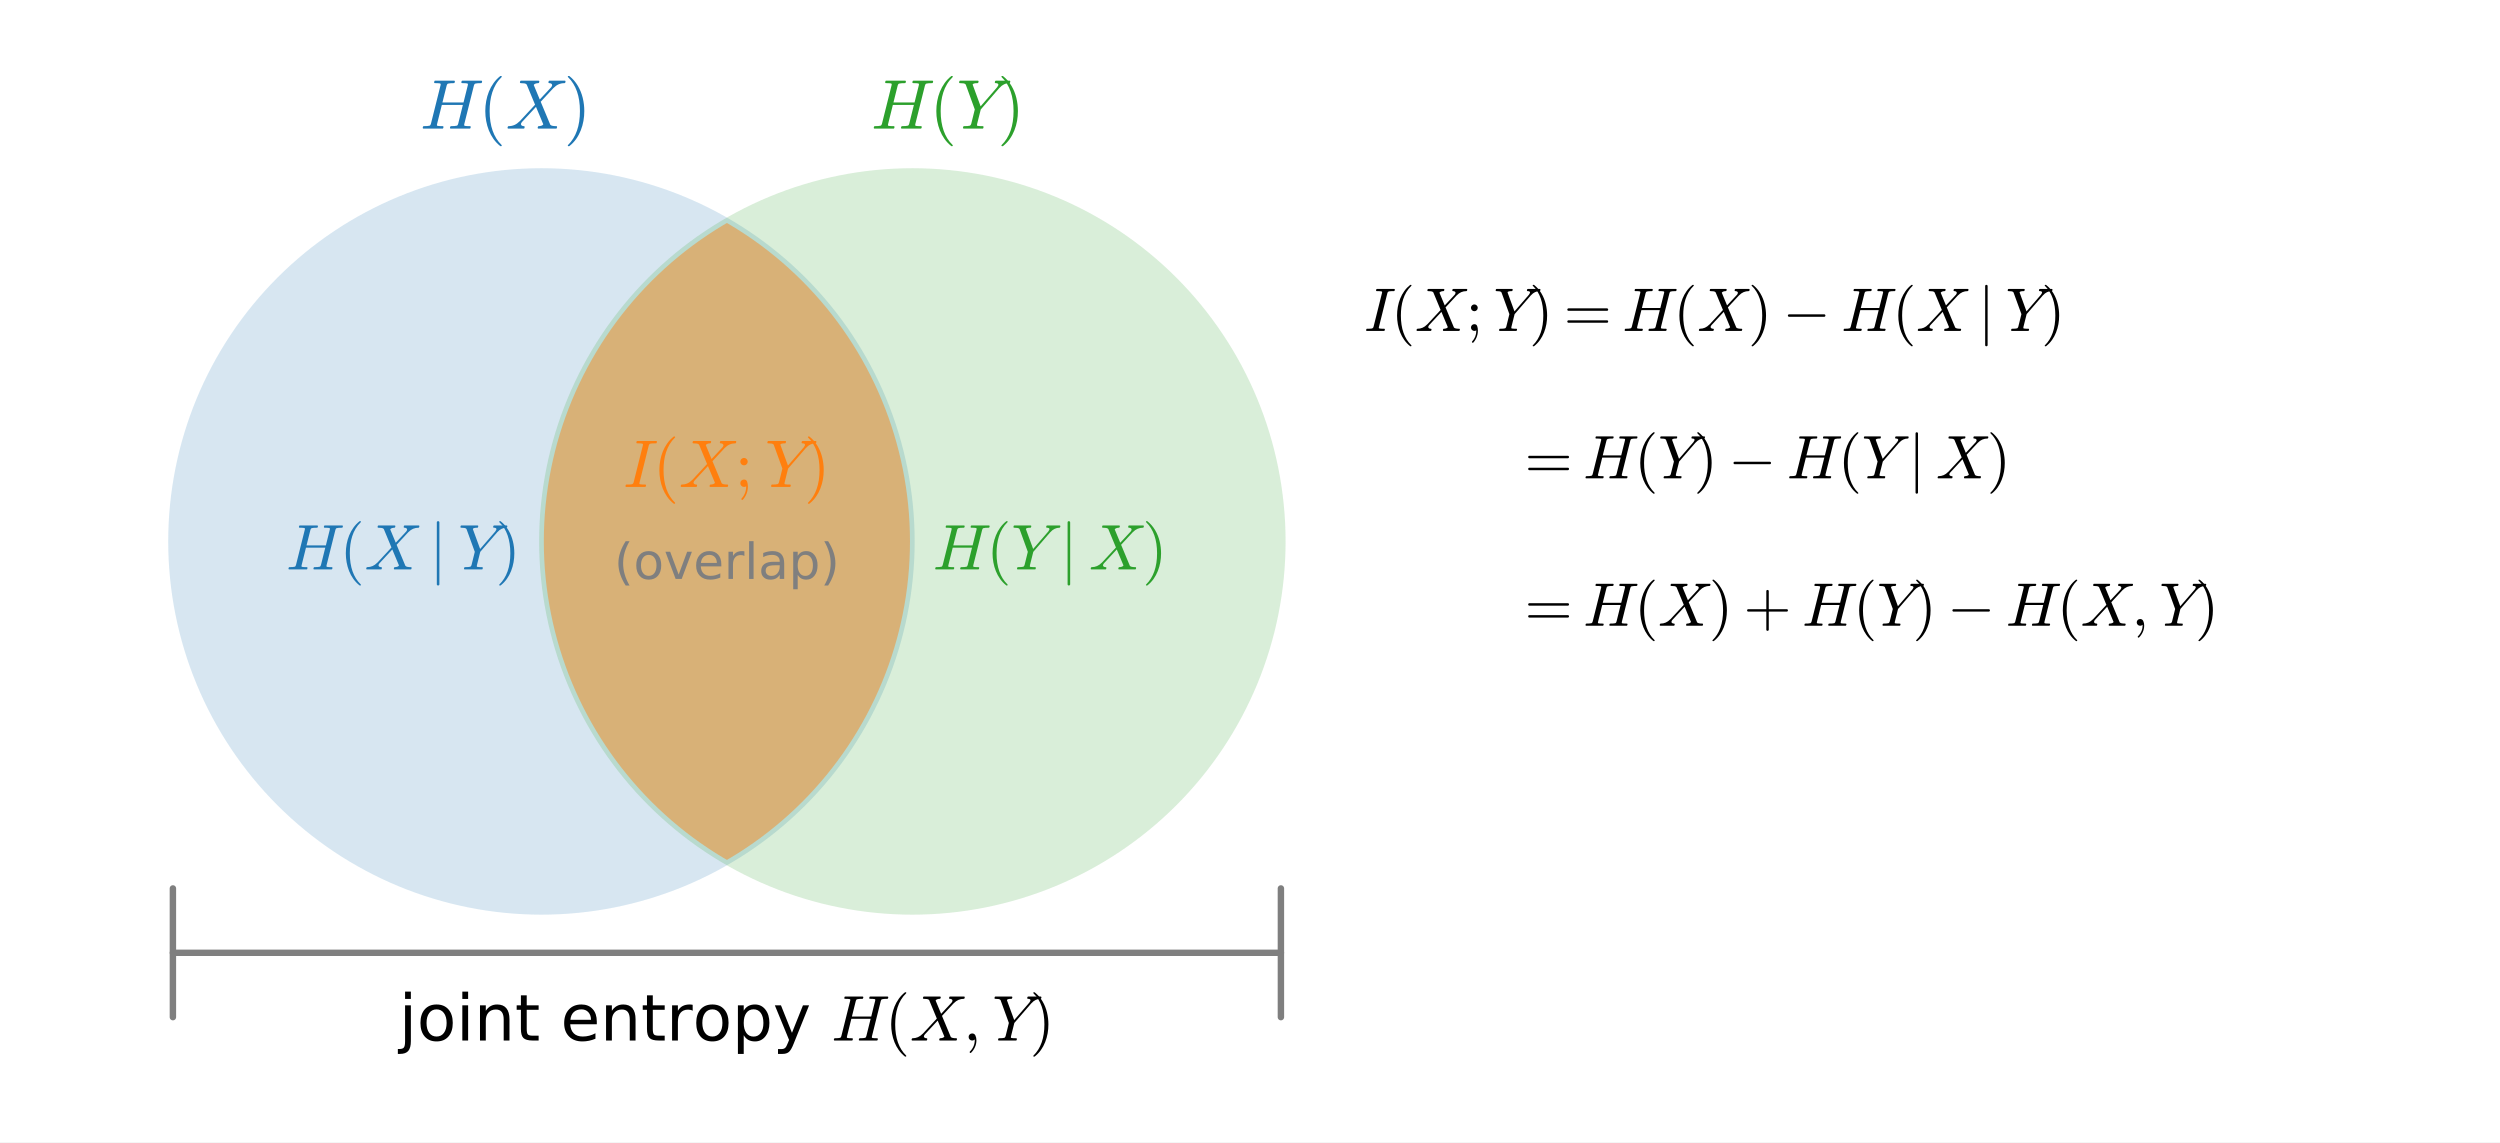
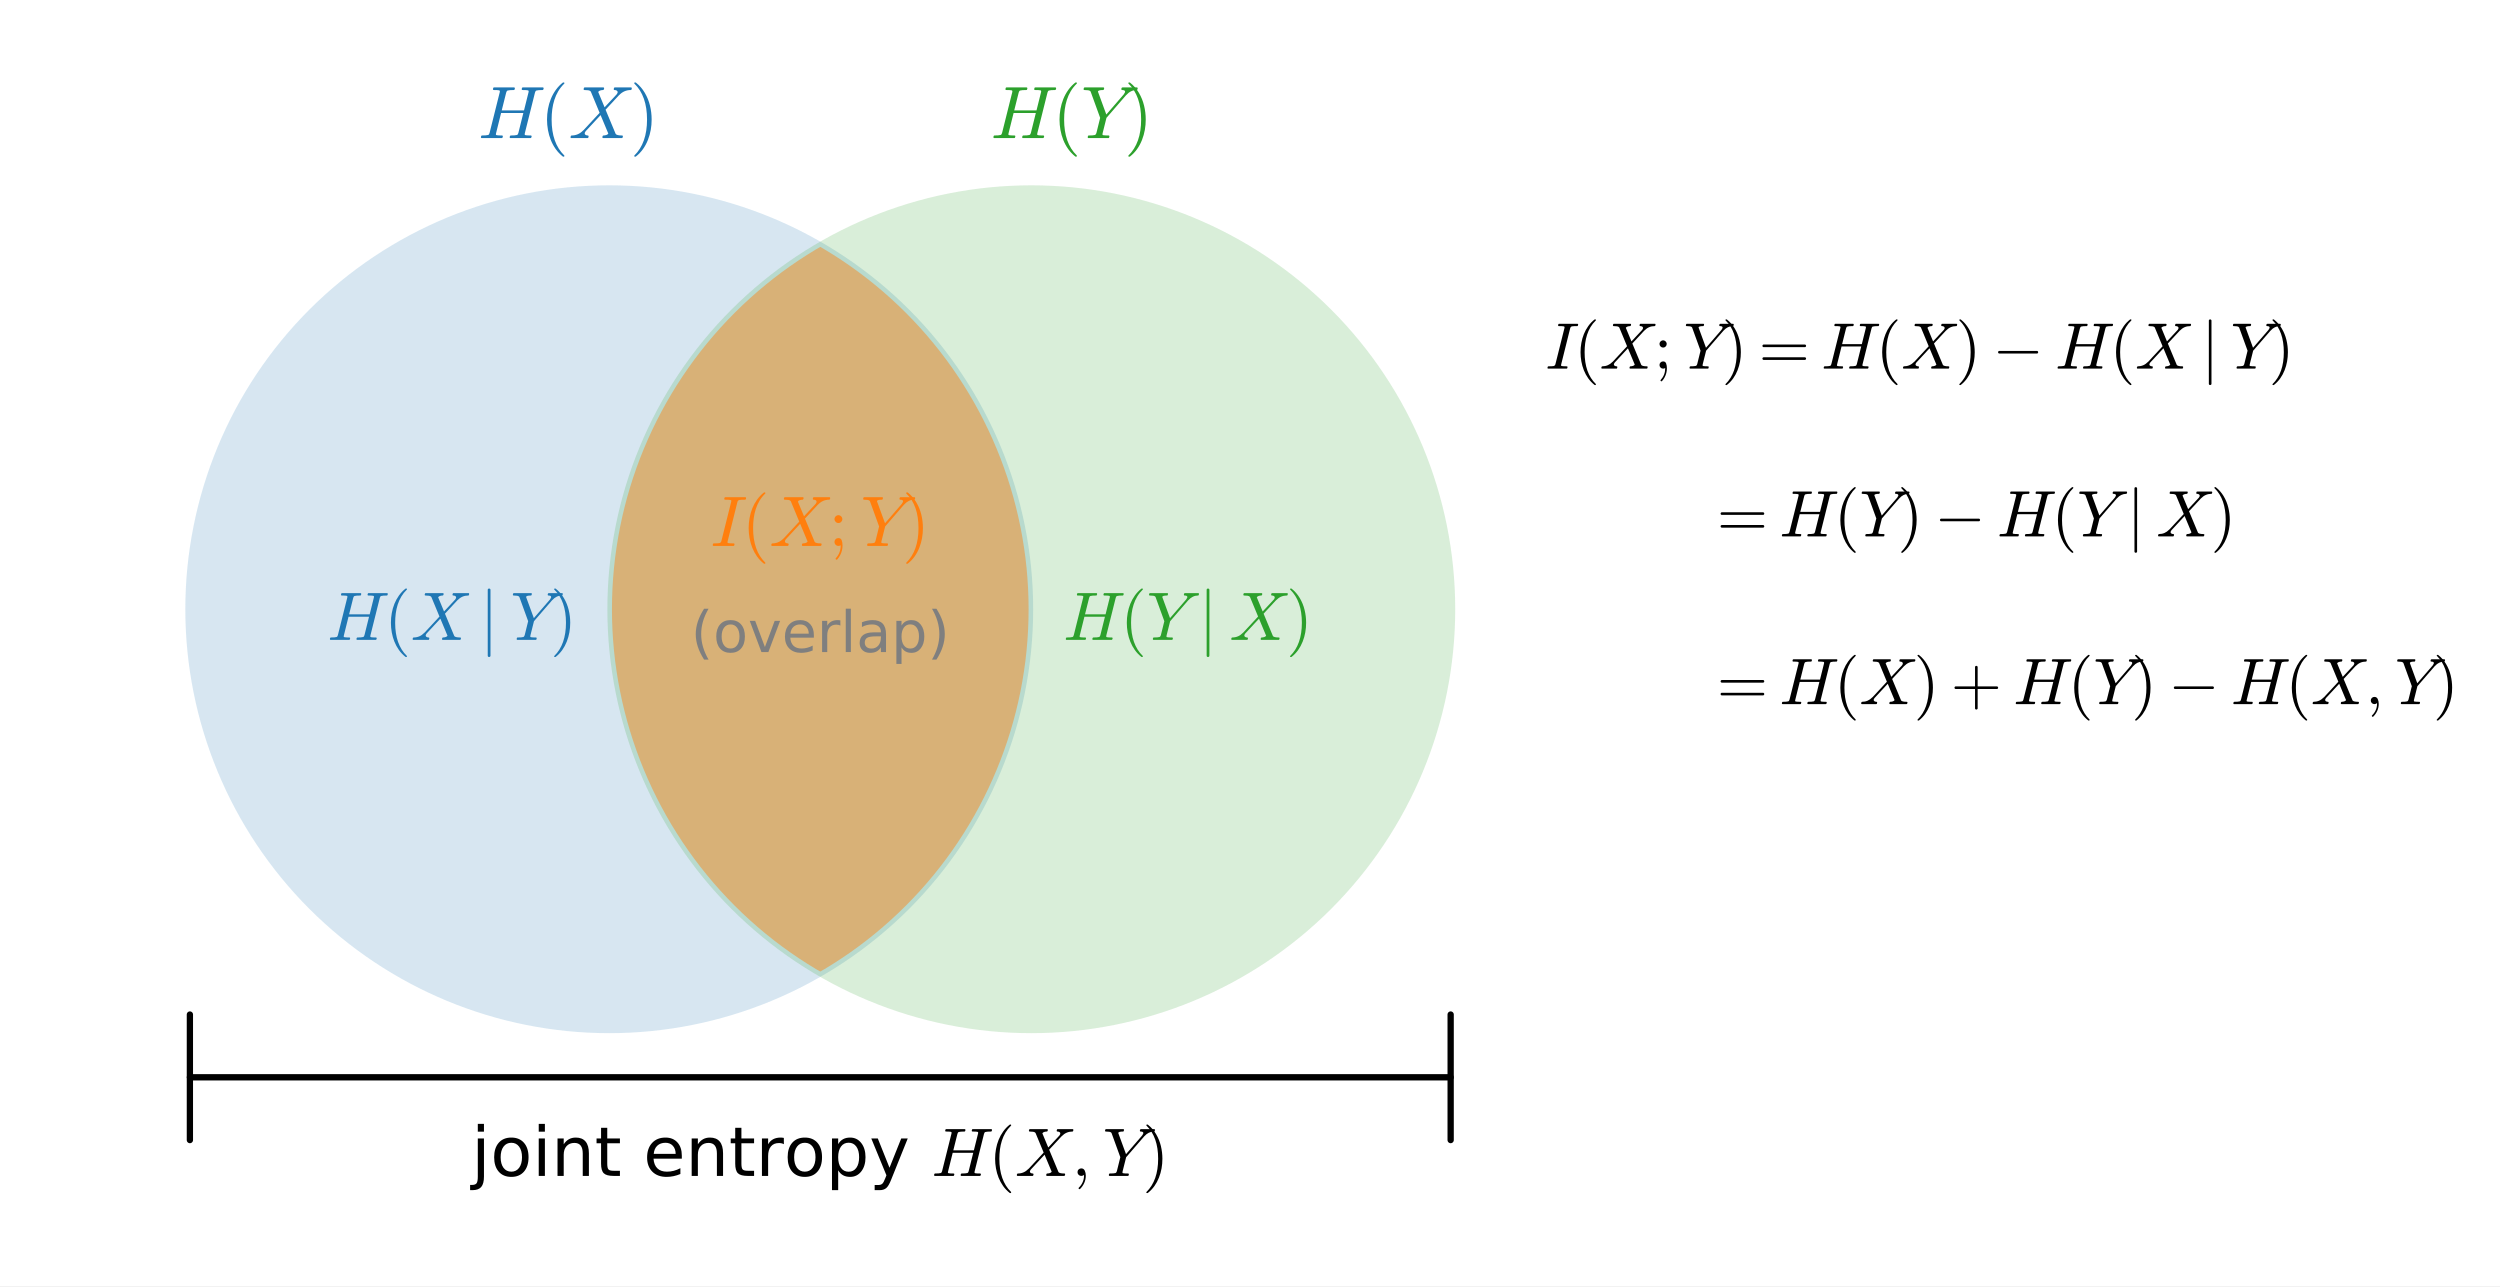
- <svg xmlns="http://www.w3.org/2000/svg" xmlns:xlink="http://www.w3.org/1999/xlink" width="427.32pt" height="195.256pt" viewBox="0 0 427.32 195.256" version="1.1">
+ <svg xmlns="http://www.w3.org/2000/svg" xmlns:xlink="http://www.w3.org/1999/xlink" width="438.066pt" height="225.364pt" viewBox="0 0 438.066 225.364" version="1.1">
  <defs>
    <style type="text/css">*{stroke-linejoin: round; stroke-linecap: butt}</style>
  </defs>
  <g id="figure_1">
    <g id="patch_1">
-       <path d="M 0 195.256  L 427.32 195.256  L 427.32 0  L 0 0  z " style="fill: #ffffff" />
+       <path d="M 0 225.364  L 438.066 225.364  L 438.066 0  L 0 0  z " style="fill: #ffffff" />
    </g>
    <g id="axes_1">
      <g id="patch_2">
-         <path d="M 92.548 155.542  C 109.254 155.542 125.278 148.905 137.092 137.092  C 148.905 125.278 155.542 109.254 155.542 92.548  C 155.542 75.841 148.905 59.817 137.092 48.004  C 125.278 36.19 109.254 29.553 92.548 29.553  C 75.841 29.553 59.817 36.19 48.004 48.004  C 36.19 59.817 29.553 75.841 29.553 92.548  C 29.553 109.254 36.19 125.278 48.004 137.092  C 59.817 148.905 75.841 155.542 92.548 155.542  z " clip-path="url(#pca907d8810)" style="fill: #1f77b4; opacity: 0.18; stroke: #1f77b4; stroke-width: 1.6; stroke-linejoin: miter" />
+         <path d="M 106.756 180.238  C 126.243 180.238 144.936 172.495 158.715 158.715  C 172.495 144.936 180.238 126.243 180.238 106.756  C 180.238 87.268 172.495 68.576 158.715 54.796  C 144.936 41.017 126.243 33.274 106.756 33.274  C 87.268 33.274 68.576 41.017 54.796 54.796  C 41.017 68.576 33.274 87.268 33.274 106.756  C 33.274 126.243 41.017 144.936 54.796 158.715  C 68.576 172.495 87.268 180.238 106.756 180.238  z " clip-path="url(#p416cd9975f)" style="fill: #1f77b4; opacity: 0.18; stroke: #1f77b4; stroke-width: 1.6; stroke-linejoin: miter" />
      </g>
      <g id="patch_3">
-         <path d="M 155.949 155.542  C 172.655 155.542 188.68 148.905 200.493 137.092  C 212.306 125.278 218.943 109.254 218.943 92.548  C 218.943 75.841 212.306 59.817 200.493 48.004  C 188.68 36.19 172.655 29.553 155.949 29.553  C 139.242 29.553 123.218 36.19 111.405 48.004  C 99.592 59.817 92.954 75.841 92.954 92.548  C 92.954 109.254 99.592 125.278 111.405 137.092  C 123.218 148.905 139.242 155.542 155.949 155.542  z " clip-path="url(#pca907d8810)" style="fill: #2ca02c; opacity: 0.18; stroke: #2ca02c; stroke-width: 1.6; stroke-linejoin: miter" />
+         <path d="M 180.712 180.238  C 200.199 180.238 218.891 172.495 232.671 158.715  C 246.451 144.936 254.193 126.243 254.193 106.756  C 254.193 87.268 246.451 68.576 232.671 54.796  C 218.891 41.017 200.199 33.274 180.712 33.274  C 161.224 33.274 142.532 41.017 128.752 54.796  C 114.972 68.576 107.23 87.268 107.23 106.756  C 107.23 126.243 114.972 144.936 128.752 158.715  C 142.532 172.495 161.224 180.238 180.712 180.238  z " clip-path="url(#p416cd9975f)" style="fill: #2ca02c; opacity: 0.18; stroke: #2ca02c; stroke-width: 1.6; stroke-linejoin: miter" />
      </g>
      <g id="patch_4">
-         <path d="M 92.548 155.542  C 109.254 155.542 125.278 148.905 137.092 137.092  C 148.905 125.278 155.542 109.254 155.542 92.548  C 155.542 75.841 148.905 59.817 137.092 48.004  C 125.278 36.19 109.254 29.553 92.548 29.553  C 75.841 29.553 59.817 36.19 48.004 48.004  C 36.19 59.817 29.553 75.841 29.553 92.548  C 29.553 109.254 36.19 125.278 48.004 137.092  C 59.817 148.905 75.841 155.542 92.548 155.542  z " clip-path="url(#pfb459619f7)" style="fill: #ff7f0e; opacity: 0.45" />
+         <path d="M 106.756 180.238  C 126.243 180.238 144.936 172.495 158.715 158.715  C 172.495 144.936 180.238 126.243 180.238 106.756  C 180.238 87.268 172.495 68.576 158.715 54.796  C 144.936 41.017 126.243 33.274 106.756 33.274  C 87.268 33.274 68.576 41.017 54.796 54.796  C 41.017 68.576 33.274 87.268 33.274 106.756  C 33.274 126.243 41.017 144.936 54.796 158.715  C 68.576 172.495 87.268 180.238 106.756 180.238  z " clip-path="url(#p9aa86a6c6b)" style="fill: #ff7f0e; opacity: 0.45" />
      </g>
      <g id="text_1">
-         <g style="fill: #1f77b4" transform="translate(71.81138 21.9861) scale(0.12 -0.12)">
+         <g style="fill: #1f77b4" transform="translate(83.78478 24.1982) scale(0.13 -0.13)">
          <defs>
            <path id="Cmmi10-48" d="M 300 0  Q 238 0 238 84  Q 241 100 250 139  Q 259 178 276 201  Q 294 225 319 225  Q 709 225 863 269  Q 947 297 984 441  L 1863 3956  Q 1875 4019 1875 4044  Q 1875 4113 1797 4122  Q 1678 4147 1338 4147  Q 1275 4147 1275 4231  Q 1297 4313 1309 4342  Q 1322 4372 1381 4372  L 3103 4372  Q 3169 4372 3169 4288  Q 3166 4272 3156 4234  Q 3147 4197 3131 4172  Q 3116 4147 3084 4147  Q 2694 4147 2541 4103  Q 2456 4072 2419 3928  L 2034 2388  L 3956 2388  L 4347 3956  Q 4359 4019 4359 4044  Q 4359 4113 4281 4122  Q 4159 4147 3822 4147  Q 3756 4147 3756 4231  Q 3778 4313 3790 4342  Q 3803 4372 3866 4372  L 5588 4372  Q 5650 4372 5650 4288  Q 5647 4272 5637 4233  Q 5628 4194 5611 4170  Q 5594 4147 5569 4147  Q 5178 4147 5025 4103  Q 4941 4075 4903 3928  L 4025 416  Q 4013 353 4013 325  Q 4013 259 4091 250  Q 4213 225 4550 225  Q 4616 225 4616 141  Q 4597 66 4578 33  Q 4559 0 4506 0  L 2784 0  Q 2719 0 2719 84  Q 2731 131 2737 153  Q 2744 175 2761 200  Q 2778 225 2803 225  Q 3194 225 3347 269  Q 3431 297 3469 441  L 3897 2163  L 1978 2163  L 1544 416  Q 1528 338 1528 325  Q 1528 259 1606 250  Q 1728 225 2069 225  Q 2131 225 2131 141  Q 2109 56 2095 28  Q 2081 0 2022 0  L 300 0  z " transform="scale(0.015625)" />
            <path id="Cmr10-28" d="M 1984 -1588  Q 1628 -1306 1370 -942  Q 1113 -578 948 -165  Q 784 247 703 697  Q 622 1147 622 1600  Q 622 2059 703 2509  Q 784 2959 951 3375  Q 1119 3791 1378 4153  Q 1638 4516 1984 4788  Q 1984 4800 2016 4800  L 2075 4800  Q 2094 4800 2109 4783  Q 2125 4766 2125 4744  Q 2125 4716 2113 4703  Q 1800 4397 1592 4047  Q 1384 3697 1257 3301  Q 1131 2906 1075 2482  Q 1019 2059 1019 1600  Q 1019 -434 2106 -1491  Q 2125 -1509 2125 -1544  Q 2125 -1559 2108 -1579  Q 2091 -1600 2075 -1600  L 2016 -1600  Q 1984 -1600 1984 -1588  z " transform="scale(0.015625)" />
            <path id="Cmmi10-58" d="M 231 0  Q 166 0 166 84  Q 169 100 180 140  Q 191 181 208 203  Q 225 225 256 225  Q 838 225 1253 659  Q 1259 666 1267 669  Q 1275 672 1275 672  L 2675 2181  L 1913 4019  Q 1847 4103 1700 4125  Q 1553 4147 1356 4147  Q 1294 4147 1294 4231  Q 1316 4313 1328 4342  Q 1341 4372 1403 4372  L 3003 4372  Q 3066 4372 3066 4288  Q 3063 4272 3052 4231  Q 3041 4191 3023 4169  Q 3006 4147 2975 4147  Q 2856 4147 2729 4108  Q 2603 4069 2553 3981  L 3103 2656  L 4153 3781  Q 4163 3803 4197 3858  Q 4231 3913 4231 3963  Q 4231 4056 4150 4101  Q 4069 4147 3956 4147  Q 3891 4147 3891 4231  Q 3913 4313 3925 4342  Q 3938 4372 4000 4372  L 5388 4372  Q 5422 4372 5437 4347  Q 5453 4322 5453 4288  Q 5450 4272 5440 4234  Q 5431 4197 5415 4172  Q 5400 4147 5369 4147  Q 5072 4147 4823 4039  Q 4575 3931 4366 3713  Q 4363 3709 4358 3707  Q 4353 3706 4347 3700  L 3188 2450  L 4063 353  Q 4166 225 4622 225  Q 4684 225 4684 141  Q 4663 56 4648 28  Q 4634 0 4575 0  L 2975 0  Q 2913 0 2913 84  Q 2916 100 2925 139  Q 2934 178 2951 201  Q 2969 225 2994 225  Q 3119 225 3247 264  Q 3375 303 3425 391  L 2759 1984  L 1466 588  Q 1456 566 1422 512  Q 1388 459 1388 409  Q 1388 316 1475 270  Q 1563 225 1663 225  Q 1728 225 1728 141  Q 1706 50 1693 25  Q 1681 0 1619 0  L 231 0  z " transform="scale(0.015625)" />
            <path id="Cmr10-29" d="M 416 -1600  Q 359 -1600 359 -1544  Q 359 -1516 372 -1503  Q 1466 -434 1466 1600  Q 1466 3634 384 4691  Q 359 4706 359 4744  Q 359 4766 376 4783  Q 394 4800 416 4800  L 475 4800  Q 494 4800 506 4788  Q 966 4425 1272 3906  Q 1578 3388 1720 2800  Q 1863 2213 1863 1600  Q 1863 1147 1786 708  Q 1709 269 1542 -157  Q 1375 -584 1119 -945  Q 863 -1306 506 -1588  Q 494 -1600 475 -1600  L 416 -1600  z " transform="scale(0.015625)" />
          </defs>
          <use xlink:href="#Cmmi10-48" />
          <use xlink:href="#Cmr10-28" transform="translate(83.10547 0)" />
          <use xlink:href="#Cmmi10-58" transform="translate(121.9238 0)" />
          <use xlink:href="#Cmr10-29" transform="translate(204.7363 0)" />
        </g>
      </g>
      <g id="text_2">
-         <g style="fill: #2ca02c" transform="translate(148.905 21.9861) scale(0.12 -0.12)">
+         <g style="fill: #2ca02c" transform="translate(173.5879 24.1982) scale(0.13 -0.13)">
          <defs>
            <path id="Cmmi10-59" d="M 569 84  Q 572 100 581 137  Q 591 175 606 200  Q 622 225 653 225  Q 1044 225 1197 269  Q 1228 278 1254 312  Q 1281 347 1297 384  Q 1313 422 1325 459  L 1644 1747  L 819 4019  Q 763 4103 616 4125  Q 469 4147 275 4147  Q 213 4147 213 4231  Q 231 4309 247 4340  Q 263 4372 319 4372  L 1931 4372  Q 1991 4372 1991 4288  Q 1966 4147 1906 4147  Q 1453 4147 1453 4006  L 2175 2034  L 3688 3781  Q 3700 3813 3731 3858  Q 3763 3903 3778 3934  Q 3794 3966 3794 4006  Q 3794 4147 3531 4147  Q 3469 4147 3469 4231  Q 3481 4281 3489 4309  Q 3497 4338 3517 4355  Q 3538 4372 3578 4372  L 4819 4372  Q 4847 4372 4865 4344  Q 4884 4316 4884 4288  Q 4872 4241 4865 4220  Q 4859 4200 4843 4173  Q 4828 4147 4794 4147  Q 4538 4147 4309 4036  Q 4081 3925 3909 3725  Q 3903 3719 3895 3714  Q 3888 3709 3878 3700  L 2188 1747  L 1856 422  Q 1856 406 1850 375  Q 1844 344 1844 325  Q 1844 300 1851 283  Q 1859 266 1873 261  Q 1888 256 1919 250  Q 2041 225 2381 225  Q 2444 225 2444 141  Q 2422 50 2409 25  Q 2397 0 2338 0  L 634 0  Q 569 0 569 84  z " transform="scale(0.015625)" />
          </defs>
          <use xlink:href="#Cmmi10-48" />
          <use xlink:href="#Cmr10-28" transform="translate(83.10547 0)" />
          <use xlink:href="#Cmmi10-59" transform="translate(121.9238 0)" />
          <use xlink:href="#Cmr10-29" transform="translate(179.9316 0)" />
        </g>
      </g>
      <g id="text_3">
-         <g style="fill: #1f77b4" transform="translate(48.90043 97.32972) scale(0.11 -0.11)">
+         <g style="fill: #1f77b4" transform="translate(57.35952 112.1263) scale(0.12 -0.12)">
          <defs>
            <path id="Cmsy10-6a" d="M 763 -1484  L 763 4684  Q 763 4734 800 4767  Q 838 4800 891 4800  Q 938 4800 978 4767  Q 1019 4734 1019 4684  L 1019 -1484  Q 1019 -1534 978 -1567  Q 938 -1600 891 -1600  Q 838 -1600 800 -1567  Q 763 -1534 763 -1484  z " transform="scale(0.015625)" />
          </defs>
          <use xlink:href="#Cmmi10-48" />
          <use xlink:href="#Cmr10-28" transform="translate(83.10547 0)" />
          <use xlink:href="#Cmmi10-58" transform="translate(121.9238 0)" />
          <use xlink:href="#Cmsy10-6a" transform="translate(222.2949 0)" />
          <use xlink:href="#Cmmi10-59" transform="translate(267.5391 0)" />
          <use xlink:href="#Cmr10-29" transform="translate(325.5469 0)" />
        </g>
      </g>
      <g id="text_4">
-         <g style="fill: #2ca02c" transform="translate(159.4459 97.32972) scale(0.11 -0.11)">
+         <g style="fill: #2ca02c" transform="translate(186.3081 112.1263) scale(0.12 -0.12)">
          <use xlink:href="#Cmmi10-48" />
          <use xlink:href="#Cmr10-28" transform="translate(83.10547 0)" />
          <use xlink:href="#Cmmi10-59" transform="translate(121.9238 0)" />
          <use xlink:href="#Cmsy10-6a" transform="translate(197.4902 0)" />
          <use xlink:href="#Cmmi10-58" transform="translate(242.7344 0)" />
          <use xlink:href="#Cmr10-29" transform="translate(325.5469 0)" />
        </g>
      </g>
      <g id="text_5">
-         <g style="fill: #ff7f0e" transform="translate(106.5382 83.23012) scale(0.115 -0.115)">
+         <g style="fill: #ff7f0e" transform="translate(124.4838 95.65864) scale(0.125 -0.125)">
          <defs>
            <path id="Cmmi10-49" d="M 269 0  Q 206 0 206 84  Q 231 225 288 225  Q 666 225 800 250  Q 947 284 984 441  L 1863 3956  Q 1875 4019 1875 4038  Q 1875 4078 1854 4095  Q 1834 4113 1791 4122  Q 1663 4147 1306 4147  Q 1241 4147 1241 4231  Q 1263 4313 1275 4342  Q 1288 4372 1350 4372  L 3138 4372  Q 3200 4372 3200 4288  Q 3197 4272 3187 4234  Q 3178 4197 3162 4172  Q 3147 4147 3116 4147  Q 2741 4147 2597 4122  Q 2456 4088 2419 3928  L 1544 416  Q 1528 338 1528 331  Q 1528 316 1533 302  Q 1538 288 1552 277  Q 1566 266 1580 261  Q 1594 256 1613 250  Q 1734 225 2100 225  Q 2163 225 2163 141  Q 2141 50 2128 25  Q 2116 0 2053 0  L 269 0  z " transform="scale(0.015625)" />
            <path id="Cmr10-3b" d="M 634 -1153  Q 634 -1125 647 -1113  Q 1094 -628 1094 25  L 1094 56  Q 1000 0 891 0  Q 744 0 641 103  Q 538 206 538 353  Q 538 503 641 603  Q 744 703 891 703  Q 1113 703 1186 498  Q 1259 294 1259 25  Q 1259 -200 1204 -419  Q 1150 -638 1039 -847  Q 928 -1056 775 -1222  Q 756 -1241 728 -1241  Q 697 -1241 665 -1212  Q 634 -1184 634 -1153  z M 538 2406  Q 538 2497 584 2578  Q 631 2659 714 2709  Q 797 2759 891 2759  Q 981 2759 1064 2709  Q 1147 2659 1194 2578  Q 1241 2497 1241 2406  Q 1241 2263 1139 2158  Q 1038 2053 891 2053  Q 747 2053 642 2158  Q 538 2263 538 2406  z " transform="scale(0.015625)" />
          </defs>
          <use xlink:href="#Cmmi10-49" />
          <use xlink:href="#Cmr10-28" transform="translate(43.89648 0)" />
          <use xlink:href="#Cmmi10-58" transform="translate(82.71484 0)" />
          <use xlink:href="#Cmr10-3b" transform="translate(165.5273 0)" />
          <use xlink:href="#Cmmi10-59" transform="translate(210.7715 0)" />
          <use xlink:href="#Cmr10-29" transform="translate(268.7793 0)" />
        </g>
      </g>
      <g id="text_6">
-         <g style="fill: #7f7f7f" transform="translate(104.9705 98.95728) scale(0.085 -0.085)">
+         <g style="fill: #7f7f7f" transform="translate(121.0541 114.256) scale(0.1 -0.1)">
          <defs>
            <path id="DejaVuSans-28" d="M 1984 4856  Q 1566 4138 1362 3434  Q 1159 2731 1159 2009  Q 1159 1288 1364 580  Q 1569 -128 1984 -844  L 1484 -844  Q 1016 -109 783 600  Q 550 1309 550 2009  Q 550 2706 781 3412  Q 1013 4119 1484 4856  L 1984 4856  z " transform="scale(0.015625)" />
            <path id="DejaVuSans-6f" d="M 1959 3097  Q 1497 3097 1228 2736  Q 959 2375 959 1747  Q 959 1119 1226 758  Q 1494 397 1959 397  Q 2419 397 2687 759  Q 2956 1122 2956 1747  Q 2956 2369 2687 2733  Q 2419 3097 1959 3097  z M 1959 3584  Q 2709 3584 3137 3096  Q 3566 2609 3566 1747  Q 3566 888 3137 398  Q 2709 -91 1959 -91  Q 1206 -91 779 398  Q 353 888 353 1747  Q 353 2609 779 3096  Q 1206 3584 1959 3584  z " transform="scale(0.015625)" />
            <path id="DejaVuSans-76" d="M 191 3500  L 800 3500  L 1894 563  L 2988 3500  L 3597 3500  L 2284 0  L 1503 0  L 191 3500  z " transform="scale(0.015625)" />
            <path id="DejaVuSans-65" d="M 3597 1894  L 3597 1613  L 953 1613  Q 991 1019 1311 708  Q 1631 397 2203 397  Q 2534 397 2845 478  Q 3156 559 3463 722  L 3463 178  Q 3153 47 2828 -22  Q 2503 -91 2169 -91  Q 1331 -91 842 396  Q 353 884 353 1716  Q 353 2575 817 3079  Q 1281 3584 2069 3584  Q 2775 3584 3186 3129  Q 3597 2675 3597 1894  z M 3022 2063  Q 3016 2534 2758 2815  Q 2500 3097 2075 3097  Q 1594 3097 1305 2825  Q 1016 2553 972 2059  L 3022 2063  z " transform="scale(0.015625)" />
            <path id="DejaVuSans-72" d="M 2631 2963  Q 2534 3019 2420 3045  Q 2306 3072 2169 3072  Q 1681 3072 1420 2755  Q 1159 2438 1159 1844  L 1159 0  L 581 0  L 581 3500  L 1159 3500  L 1159 2956  Q 1341 3275 1631 3429  Q 1922 3584 2338 3584  Q 2397 3584 2469 3576  Q 2541 3569 2628 3553  L 2631 2963  z " transform="scale(0.015625)" />
            <path id="DejaVuSans-6c" d="M 603 4863  L 1178 4863  L 1178 0  L 603 0  L 603 4863  z " transform="scale(0.015625)" />
            <path id="DejaVuSans-61" d="M 2194 1759  Q 1497 1759 1228 1600  Q 959 1441 959 1056  Q 959 750 1161 570  Q 1363 391 1709 391  Q 2188 391 2477 730  Q 2766 1069 2766 1631  L 2766 1759  L 2194 1759  z M 3341 1997  L 3341 0  L 2766 0  L 2766 531  Q 2569 213 2275 61  Q 1981 -91 1556 -91  Q 1019 -91 701 211  Q 384 513 384 1019  Q 384 1609 779 1909  Q 1175 2209 1959 2209  L 2766 2209  L 2766 2266  Q 2766 2663 2505 2880  Q 2244 3097 1772 3097  Q 1472 3097 1187 3025  Q 903 2953 641 2809  L 641 3341  Q 956 3463 1253 3523  Q 1550 3584 1831 3584  Q 2591 3584 2966 3190  Q 3341 2797 3341 1997  z " transform="scale(0.015625)" />
            <path id="DejaVuSans-70" d="M 1159 525  L 1159 -1331  L 581 -1331  L 581 3500  L 1159 3500  L 1159 2969  Q 1341 3281 1617 3432  Q 1894 3584 2278 3584  Q 2916 3584 3314 3078  Q 3713 2572 3713 1747  Q 3713 922 3314 415  Q 2916 -91 2278 -91  Q 1894 -91 1617 61  Q 1341 213 1159 525  z M 3116 1747  Q 3116 2381 2855 2742  Q 2594 3103 2138 3103  Q 1681 3103 1420 2742  Q 1159 2381 1159 1747  Q 1159 1113 1420 752  Q 1681 391 2138 391  Q 2594 391 2855 752  Q 3116 1113 3116 1747  z " transform="scale(0.015625)" />
            <path id="DejaVuSans-29" d="M 513 4856  L 1013 4856  Q 1481 4119 1714 3412  Q 1947 2706 1947 2009  Q 1947 1309 1714 600  Q 1481 -109 1013 -844  L 513 -844  Q 928 -128 1133 580  Q 1338 1288 1338 2009  Q 1338 2731 1133 3434  Q 928 4138 513 4856  z " transform="scale(0.015625)" />
          </defs>
          <use xlink:href="#DejaVuSans-28" />
          <use xlink:href="#DejaVuSans-6f" transform="translate(39.01367 0)" />
          <use xlink:href="#DejaVuSans-76" transform="translate(100.1953 0)" />
          <use xlink:href="#DejaVuSans-65" transform="translate(159.375 0)" />
          <use xlink:href="#DejaVuSans-72" transform="translate(220.8984 0)" />
          <use xlink:href="#DejaVuSans-6c" transform="translate(262.0117 0)" />
          <use xlink:href="#DejaVuSans-61" transform="translate(289.7949 0)" />
          <use xlink:href="#DejaVuSans-70" transform="translate(351.0742 0)" />
          <use xlink:href="#DejaVuSans-29" transform="translate(414.5508 0)" />
        </g>
      </g>
      <g id="patch_5">
-         <path d="M 218.943 162.858  Q 124.248 162.858 29.553 162.858  " style="fill: none; stroke: #7f7f7f; stroke-width: 1.1; stroke-linecap: round" />
-         <path d="M 218.943 173.858  L 218.943 173.858  L 218.943 151.858  L 218.943 151.858  " style="fill: none; stroke: #7f7f7f; stroke-width: 1.1; stroke-linecap: round" />
-         <path d="M 29.553 151.858  L 29.553 151.858  L 29.553 173.858  L 29.553 173.858  " style="fill: none; stroke: #7f7f7f; stroke-width: 1.1; stroke-linecap: round" />
+         <path d="M 254.193 188.771  Q 143.734 188.771 33.274 188.771  " style="fill: none; stroke: #000000; stroke-width: 1.1; stroke-linecap: round" />
+         <path d="M 254.193 199.771  L 254.193 199.771  L 254.193 177.771  L 254.193 177.771  " style="fill: none; stroke: #000000; stroke-width: 1.1; stroke-linecap: round" />
+         <path d="M 33.274 177.771  L 33.274 177.771  L 33.274 199.771  L 33.274 199.771  " style="fill: none; stroke: #000000; stroke-width: 1.1; stroke-linecap: round" />
      </g>
      <g id="text_7">
-         <g transform="translate(68.20319 177.8554) scale(0.11 -0.11)">
+         <g transform="translate(82.59382 206.0533) scale(0.12 -0.12)">
          <defs>
            <path id="DejaVuSans-6a" d="M 603 3500  L 1178 3500  L 1178 -63  Q 1178 -731 923 -1031  Q 669 -1331 103 -1331  L -116 -1331  L -116 -844  L 38 -844  Q 366 -844 484 -692  Q 603 -541 603 -63  L 603 3500  z M 603 4863  L 1178 4863  L 1178 4134  L 603 4134  L 603 4863  z " transform="scale(0.015625)" />
            <path id="DejaVuSans-69" d="M 603 3500  L 1178 3500  L 1178 0  L 603 0  L 603 3500  z M 603 4863  L 1178 4863  L 1178 4134  L 603 4134  L 603 4863  z " transform="scale(0.015625)" />
            <path id="DejaVuSans-6e" d="M 3513 2113  L 3513 0  L 2938 0  L 2938 2094  Q 2938 2591 2744 2837  Q 2550 3084 2163 3084  Q 1697 3084 1428 2787  Q 1159 2491 1159 1978  L 1159 0  L 581 0  L 581 3500  L 1159 3500  L 1159 2956  Q 1366 3272 1645 3428  Q 1925 3584 2291 3584  Q 2894 3584 3203 3211  Q 3513 2838 3513 2113  z " transform="scale(0.015625)" />
            <path id="DejaVuSans-74" d="M 1172 4494  L 1172 3500  L 2356 3500  L 2356 3053  L 1172 3053  L 1172 1153  Q 1172 725 1289 603  Q 1406 481 1766 481  L 2356 481  L 2356 0  L 1766 0  Q 1100 0 847 248  Q 594 497 594 1153  L 594 3053  L 172 3053  L 172 3500  L 594 3500  L 594 4494  L 1172 4494  z " transform="scale(0.015625)" />
            <path id="DejaVuSans-20" transform="scale(0.015625)" />
            <path id="DejaVuSans-79" d="M 2059 -325  Q 1816 -950 1584 -1140  Q 1353 -1331 966 -1331  L 506 -1331  L 506 -850  L 844 -850  Q 1081 -850 1212 -737  Q 1344 -625 1503 -206  L 1606 56  L 191 3500  L 800 3500  L 1894 763  L 2988 3500  L 3597 3500  L 2059 -325  z " transform="scale(0.015625)" />
            <path id="Cmmi10-3b" d="M 634 -1153  Q 634 -1125 659 -1100  Q 891 -878 1019 -587  Q 1147 -297 1147 25  L 1147 103  Q 1044 0 891 0  Q 744 0 641 103  Q 538 206 538 353  Q 538 503 641 603  Q 744 703 891 703  Q 1119 703 1216 492  Q 1313 281 1313 25  Q 1313 -331 1170 -651  Q 1028 -972 769 -1228  Q 744 -1241 728 -1241  Q 697 -1241 665 -1212  Q 634 -1184 634 -1153  z " transform="scale(0.015625)" />
          </defs>
          <use xlink:href="#DejaVuSans-6a" transform="translate(0 0.015625)" />
          <use xlink:href="#DejaVuSans-6f" transform="translate(27.7832 0.015625)" />
          <use xlink:href="#DejaVuSans-69" transform="translate(88.96484 0.015625)" />
          <use xlink:href="#DejaVuSans-6e" transform="translate(116.748 0.015625)" />
          <use xlink:href="#DejaVuSans-74" transform="translate(180.127 0.015625)" />
          <use xlink:href="#DejaVuSans-20" transform="translate(219.3359 0.015625)" />
          <use xlink:href="#DejaVuSans-65" transform="translate(251.123 0.015625)" />
          <use xlink:href="#DejaVuSans-6e" transform="translate(312.6465 0.015625)" />
          <use xlink:href="#DejaVuSans-74" transform="translate(376.0254 0.015625)" />
          <use xlink:href="#DejaVuSans-72" transform="translate(415.2344 0.015625)" />
          <use xlink:href="#DejaVuSans-6f" transform="translate(456.3477 0.015625)" />
          <use xlink:href="#DejaVuSans-70" transform="translate(517.5293 0.015625)" />
          <use xlink:href="#DejaVuSans-79" transform="translate(581.0059 0.015625)" />
          <use xlink:href="#DejaVuSans-20" transform="translate(640.1855 0.015625)" />
          <use xlink:href="#Cmmi10-48" transform="translate(671.9727 0.015625)" />
          <use xlink:href="#Cmr10-28" transform="translate(755.0781 0.015625)" />
          <use xlink:href="#Cmmi10-58" transform="translate(793.8965 0.015625)" />
          <use xlink:href="#Cmmi10-3b" transform="translate(876.709 0.015625)" />
          <use xlink:href="#Cmmi10-59" transform="translate(921.9531 0.015625)" />
          <use xlink:href="#Cmr10-29" transform="translate(979.9609 0.015625)" />
        </g>
      </g>
      <g id="text_8">
-         <g transform="translate(233.168 56.56299) scale(0.105 -0.105)">
+         <g transform="translate(270.7861 64.59371) scale(0.115 -0.115)">
          <defs>
            <path id="Cmr10-3d" d="M 481 850  Q 428 850 393 890  Q 359 931 359 978  Q 359 1031 393 1068  Q 428 1106 481 1106  L 4500 1106  Q 4547 1106 4581 1068  Q 4616 1031 4616 978  Q 4616 931 4581 890  Q 4547 850 4500 850  L 481 850  z M 481 2094  Q 428 2094 393 2131  Q 359 2169 359 2222  Q 359 2269 393 2309  Q 428 2350 481 2350  L 4500 2350  Q 4547 2350 4581 2309  Q 4616 2269 4616 2222  Q 4616 2169 4581 2131  Q 4547 2094 4500 2094  L 481 2094  z " transform="scale(0.015625)" />
            <path id="Cmsy10-a1" d="M 653 1472  Q 600 1472 565 1512  Q 531 1553 531 1600  Q 531 1647 565 1687  Q 600 1728 653 1728  L 4325 1728  Q 4375 1728 4408 1687  Q 4441 1647 4441 1600  Q 4441 1553 4408 1512  Q 4375 1472 4325 1472  L 653 1472  z " transform="scale(0.015625)" />
          </defs>
          <use xlink:href="#Cmmi10-49" />
          <use xlink:href="#Cmr10-28" transform="translate(43.89648 0)" />
          <use xlink:href="#Cmmi10-58" transform="translate(82.71484 0)" />
          <use xlink:href="#Cmr10-3b" transform="translate(165.5273 0)" />
          <use xlink:href="#Cmmi10-59" transform="translate(210.7715 0)" />
          <use xlink:href="#Cmr10-29" transform="translate(268.7793 0)" />
          <use xlink:href="#Cmr10-3d" transform="translate(325.1562 0)" />
          <use xlink:href="#Cmmi10-48" transform="translate(420.4004 0)" />
          <use xlink:href="#Cmr10-28" transform="translate(503.5059 0)" />
          <use xlink:href="#Cmmi10-58" transform="translate(542.3242 0)" />
          <use xlink:href="#Cmr10-29" transform="translate(625.1367 0)" />
          <use xlink:href="#Cmsy10-a1" transform="translate(681.5137 0)" />
          <use xlink:href="#Cmmi10-48" transform="translate(776.7578 0)" />
          <use xlink:href="#Cmr10-28" transform="translate(859.8633 0)" />
          <use xlink:href="#Cmmi10-58" transform="translate(898.6816 0)" />
          <use xlink:href="#Cmsy10-6a" transform="translate(999.0527 0)" />
          <use xlink:href="#Cmmi10-59" transform="translate(1044.297 0)" />
          <use xlink:href="#Cmr10-29" transform="translate(1102.305 0)" />
        </g>
      </g>
      <g id="text_9">
-         <g transform="translate(233.168 81.76087) scale(0.105 -0.105)">
+         <g transform="translate(270.7861 93.98641) scale(0.115 -0.115)">
          <use xlink:href="#Cmr10-3d" transform="translate(261.4299 0)" />
          <use xlink:href="#Cmmi10-48" transform="translate(356.674 0)" />
          <use xlink:href="#Cmr10-28" transform="translate(439.7795 0)" />
          <use xlink:href="#Cmmi10-59" transform="translate(478.5979 0)" />
          <use xlink:href="#Cmr10-29" transform="translate(536.6057 0)" />
          <use xlink:href="#Cmsy10-a1" transform="translate(592.9826 0)" />
          <use xlink:href="#Cmmi10-48" transform="translate(688.2268 0)" />
          <use xlink:href="#Cmr10-28" transform="translate(771.3322 0)" />
          <use xlink:href="#Cmmi10-59" transform="translate(810.1506 0)" />
          <use xlink:href="#Cmsy10-6a" transform="translate(885.717 0)" />
          <use xlink:href="#Cmmi10-58" transform="translate(930.9612 0)" />
          <use xlink:href="#Cmr10-29" transform="translate(1013.774 0)" />
        </g>
      </g>
      <g id="text_10">
-         <g transform="translate(233.168 106.9587) scale(0.105 -0.105)">
+         <g transform="translate(270.7861 123.3791) scale(0.115 -0.115)">
          <defs>
            <path id="Cmr10-2b" d="M 481 1472  Q 428 1472 393 1512  Q 359 1553 359 1600  Q 359 1647 393 1687  Q 428 1728 481 1728  L 2363 1728  L 2363 3616  Q 2363 3666 2400 3698  Q 2438 3731 2491 3731  Q 2538 3731 2578 3698  Q 2619 3666 2619 3616  L 2619 1728  L 4500 1728  Q 4547 1728 4581 1687  Q 4616 1647 4616 1600  Q 4616 1553 4581 1512  Q 4547 1472 4500 1472  L 2619 1472  L 2619 -416  Q 2619 -466 2578 -498  Q 2538 -531 2491 -531  Q 2438 -531 2400 -498  Q 2363 -466 2363 -416  L 2363 1472  L 481 1472  z " transform="scale(0.015625)" />
          </defs>
          <use xlink:href="#Cmr10-3d" transform="translate(261.4299 0)" />
          <use xlink:href="#Cmmi10-48" transform="translate(356.674 0)" />
          <use xlink:href="#Cmr10-28" transform="translate(439.7795 0)" />
          <use xlink:href="#Cmmi10-58" transform="translate(478.5979 0)" />
          <use xlink:href="#Cmr10-29" transform="translate(561.4104 0)" />
          <use xlink:href="#Cmr10-2b" transform="translate(617.7873 0)" />
          <use xlink:href="#Cmmi10-48" transform="translate(713.0315 0)" />
          <use xlink:href="#Cmr10-28" transform="translate(796.1369 0)" />
          <use xlink:href="#Cmmi10-59" transform="translate(834.9553 0)" />
          <use xlink:href="#Cmr10-29" transform="translate(892.9631 0)" />
          <use xlink:href="#Cmsy10-a1" transform="translate(949.3401 0)" />
          <use xlink:href="#Cmmi10-48" transform="translate(1044.584 0)" />
          <use xlink:href="#Cmr10-28" transform="translate(1127.69 0)" />
          <use xlink:href="#Cmmi10-58" transform="translate(1166.508 0)" />
          <use xlink:href="#Cmmi10-3b" transform="translate(1249.321 0)" />
          <use xlink:href="#Cmmi10-59" transform="translate(1294.565 0)" />
          <use xlink:href="#Cmr10-29" transform="translate(1352.572 0)" />
        </g>
      </g>
    </g>
  </g>
  <defs>
-     <clipPath id="pca907d8810">
-       <rect x="7.2" y="7.2" width="412.92" height="180.856" />
+     <clipPath id="p416cd9975f">
+       <rect x="7.2" y="7.2" width="412.92" height="210.964" />
    </clipPath>
-     <clipPath id="pfb459619f7">
-       <path d="M 155.949 155.542  C 172.655 155.542 188.68 148.905 200.493 137.092  C 212.306 125.278 218.943 109.254 218.943 92.548  C 218.943 75.841 212.306 59.817 200.493 48.004  C 188.68 36.19 172.655 29.553 155.949 29.553  C 139.242 29.553 123.218 36.19 111.405 48.004  C 99.592 59.817 92.954 75.841 92.954 92.548  C 92.954 109.254 99.592 125.278 111.405 137.092  C 123.218 148.905 139.242 155.542 155.949 155.542  z " />
+     <clipPath id="p9aa86a6c6b">
+       <path d="M 180.712 180.238  C 200.199 180.238 218.891 172.495 232.671 158.715  C 246.451 144.936 254.193 126.243 254.193 106.756  C 254.193 87.268 246.451 68.576 232.671 54.796  C 218.891 41.017 200.199 33.274 180.712 33.274  C 161.224 33.274 142.532 41.017 128.752 54.796  C 114.972 68.576 107.23 87.268 107.23 106.756  C 107.23 126.243 114.972 144.936 128.752 158.715  C 142.532 172.495 161.224 180.238 180.712 180.238  z " />
    </clipPath>
  </defs>
</svg>
